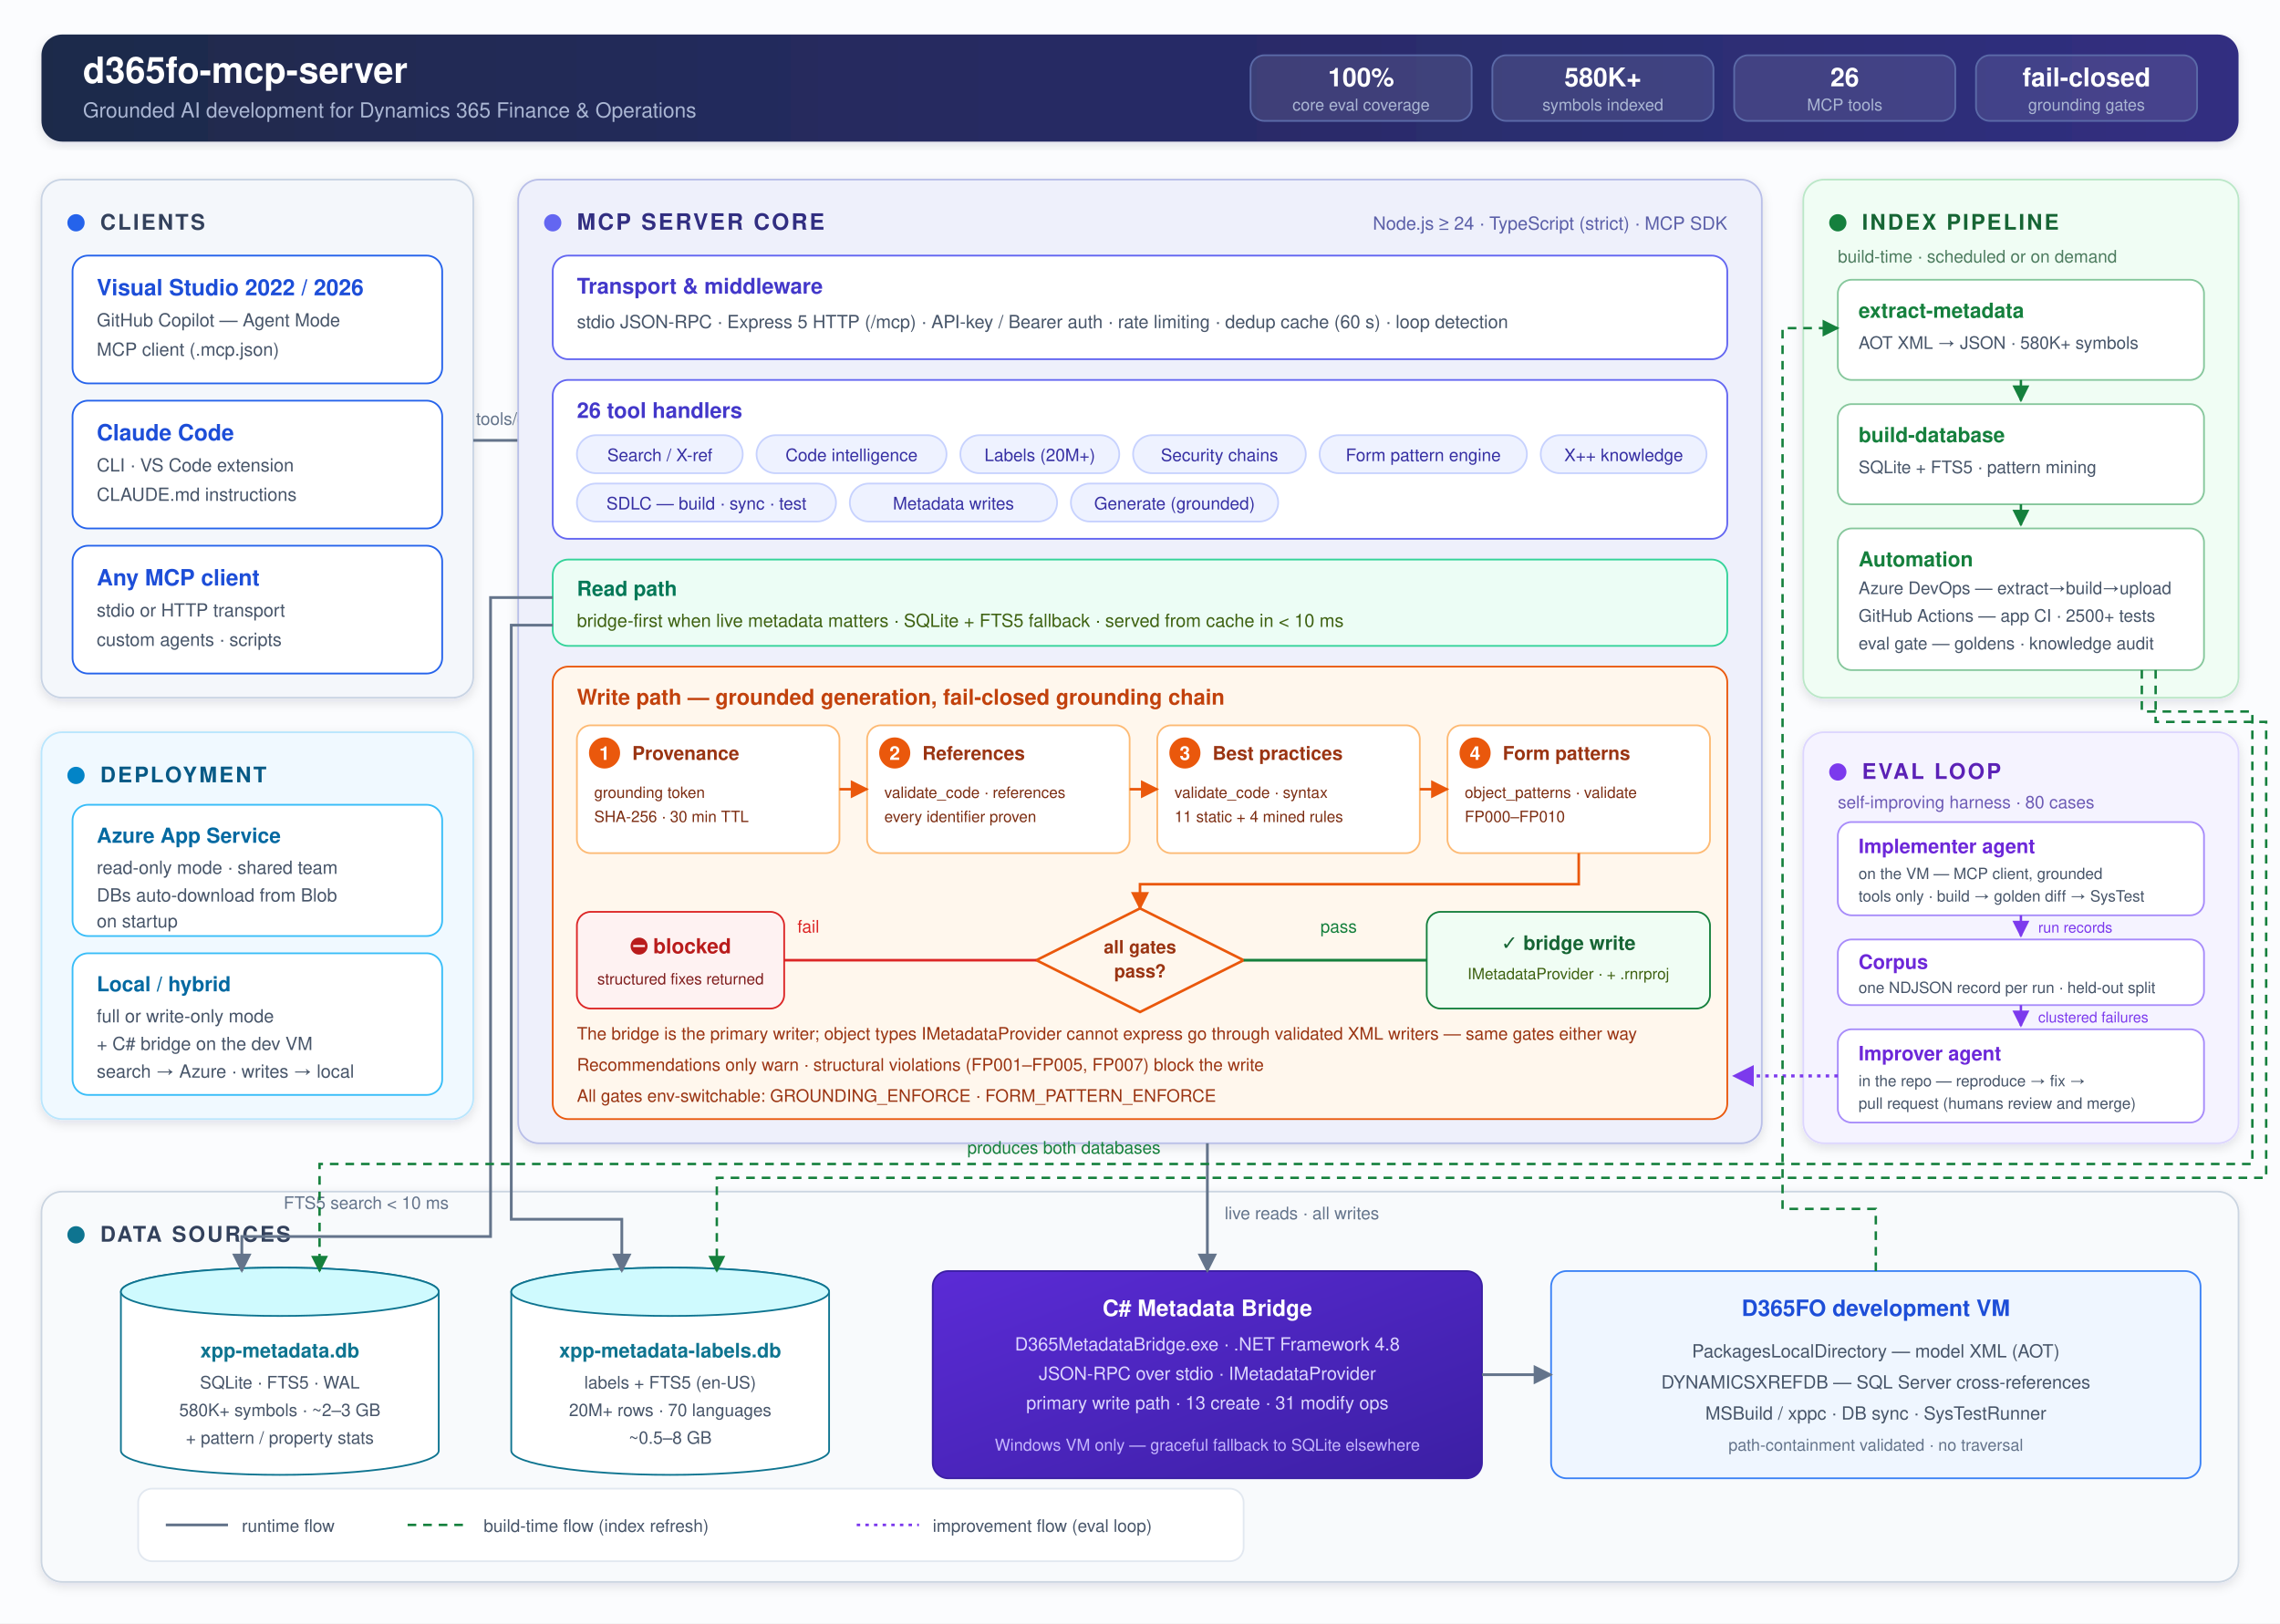
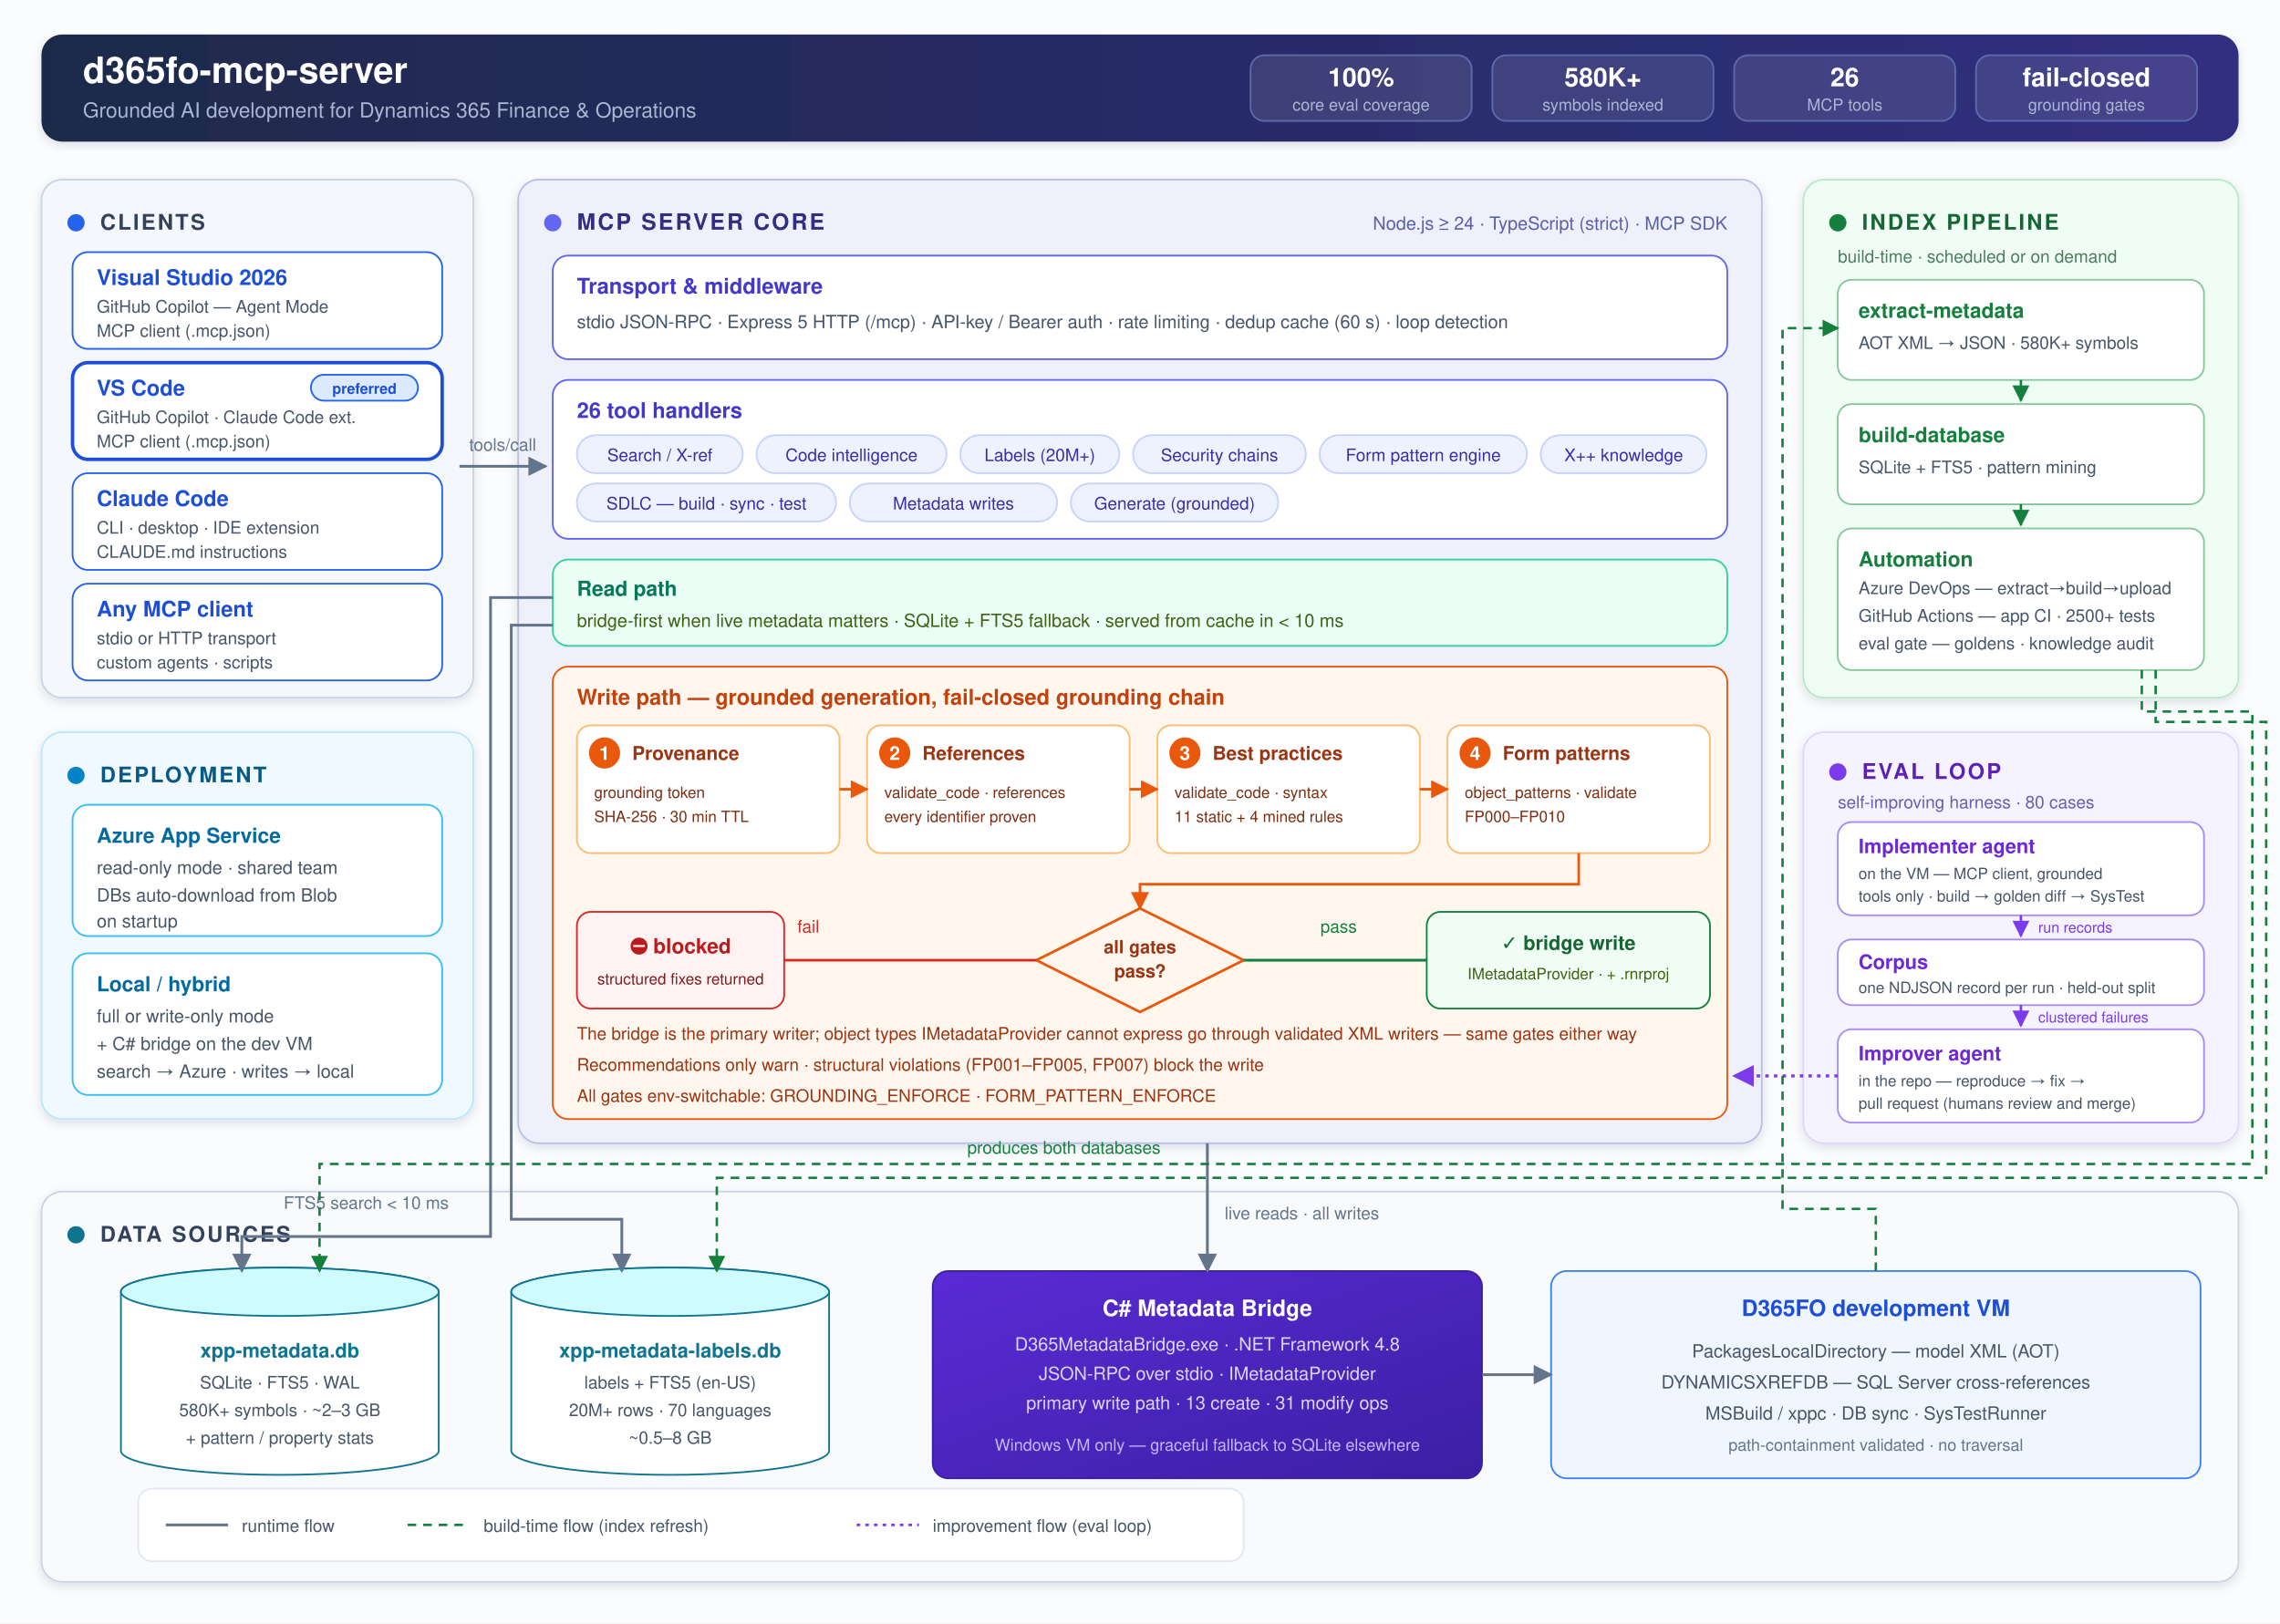
<svg xmlns="http://www.w3.org/2000/svg" viewBox="0 0 1320 940" font-family="'Segoe UI', Helvetica, Arial, sans-serif" role="img">
  <defs>
    <marker id="arrow" viewBox="0 0 10 10" refX="9" refY="5" markerWidth="7" markerHeight="7" orient="auto-start-reverse">
      <path d="M0 0 L10 5 L0 10 z" fill="#64748b" />
    </marker>
    <marker id="arrowGreen" viewBox="0 0 10 10" refX="9" refY="5" markerWidth="7" markerHeight="7" orient="auto-start-reverse">
      <path d="M0 0 L10 5 L0 10 z" fill="#15803d" />
    </marker>
    <marker id="arrowOrange" viewBox="0 0 10 10" refX="9" refY="5" markerWidth="7" markerHeight="7" orient="auto-start-reverse">
      <path d="M0 0 L10 5 L0 10 z" fill="#ea580c" />
    </marker>
    <marker id="arrowRed" viewBox="0 0 10 10" refX="9" refY="5" markerWidth="7" markerHeight="7" orient="auto-start-reverse">
      <path d="M0 0 L10 5 L0 10 z" fill="#dc2626" />
    </marker>
    <marker id="arrowViolet" viewBox="0 0 10 10" refX="9" refY="5" markerWidth="7" markerHeight="7" orient="auto-start-reverse">
      <path d="M0 0 L10 5 L0 10 z" fill="#7c3aed" />
    </marker>
    <linearGradient id="gHead" x1="0" y1="0" x2="1" y2="0">
      <stop offset="0" stop-color="#1e2a4a" />
      <stop offset="1" stop-color="#312e81" />
    </linearGradient>
    <linearGradient id="gBridge" x1="0" y1="0" x2="1" y2="1">
      <stop offset="0" stop-color="#5b2bd6" />
      <stop offset="1" stop-color="#3b1fa3" />
    </linearGradient>
    <filter id="card" x="-4%" y="-4%" width="108%" height="112%">
      <feDropShadow dx="0" dy="2" stdDeviation="3" flood-color="#1e293b" flood-opacity="0.12" />
    </filter>
  </defs>
  <rect x="0" y="0" width="1320" height="940" fill="#fbfcfe" />
  <rect x="24" y="20" width="1272" height="62" rx="12" fill="url(#gHead)" filter="url(#card)" />
  <text x="48" y="48" font-size="21" font-weight="700" fill="#ffffff">d365fo-mcp-server</text>
  <text x="48" y="68" font-size="12" fill="#aab6d3">Grounded AI development for Dynamics 365 Finance &amp; Operations</text>
  <g>
    <rect x="724" y="32" width="128" height="38" rx="8" fill="#ffffff" fill-opacity="0.10" stroke="#5b6aa8" />
    <text x="788" y="50" text-anchor="middle" font-size="15" font-weight="700" fill="#ffffff">100%</text>
    <text x="788" y="64" text-anchor="middle" font-size="9.5" fill="#aab6d3">core eval coverage</text>
    <rect x="864" y="32" width="128" height="38" rx="8" fill="#ffffff" fill-opacity="0.10" stroke="#5b6aa8" />
    <text x="928" y="50" text-anchor="middle" font-size="15" font-weight="700" fill="#ffffff">580K+</text>
    <text x="928" y="64" text-anchor="middle" font-size="9.5" fill="#aab6d3">symbols indexed</text>
    <rect x="1004" y="32" width="128" height="38" rx="8" fill="#ffffff" fill-opacity="0.10" stroke="#5b6aa8" />
    <text x="1068" y="50" text-anchor="middle" font-size="15" font-weight="700" fill="#ffffff">26</text>
    <text x="1068" y="64" text-anchor="middle" font-size="9.5" fill="#aab6d3">MCP tools</text>
    <rect x="1144" y="32" width="128" height="38" rx="8" fill="#ffffff" fill-opacity="0.10" stroke="#5b6aa8" />
    <text x="1208" y="50" text-anchor="middle" font-size="15" font-weight="700" fill="#ffffff">fail-closed</text>
    <text x="1208" y="64" text-anchor="middle" font-size="9.5" fill="#aab6d3">grounding gates</text>
  </g>
  <rect x="24" y="104" width="250" height="300" rx="12" fill="#f4f7fb" stroke="#c9d4e4" filter="url(#card)" />
  <circle cx="44" cy="129" r="5" fill="#2563eb" />
  <text x="58" y="133" font-size="12.5" font-weight="700" fill="#33415c" letter-spacing="1.2">CLIENTS</text>
-   <rect x="42" y="148" width="214" height="74" rx="9" fill="#ffffff" stroke="#2563eb" />
-   <text x="56" y="171" font-size="13" font-weight="600" fill="#1d4ed8">Visual Studio 2022 / 2026</text>
-   <text x="56" y="189" font-size="10.5" fill="#475569">GitHub Copilot — Agent Mode</text>
-   <text x="56" y="206" font-size="10.5" fill="#475569">MCP client (.mcp.json)</text>
-   <rect x="42" y="232" width="214" height="74" rx="9" fill="#ffffff" stroke="#2563eb" />
-   <text x="56" y="255" font-size="13" font-weight="600" fill="#1d4ed8">Claude Code</text>
-   <text x="56" y="273" font-size="10.5" fill="#475569">CLI · VS Code extension</text>
-   <text x="56" y="290" font-size="10.5" fill="#475569">CLAUDE.md instructions</text>
-   <rect x="42" y="316" width="214" height="74" rx="9" fill="#ffffff" stroke="#2563eb" />
-   <text x="56" y="339" font-size="13" font-weight="600" fill="#1d4ed8">Any MCP client</text>
-   <text x="56" y="357" font-size="10.5" fill="#475569">stdio or HTTP transport</text>
-   <text x="56" y="374" font-size="10.5" fill="#475569">custom agents · scripts</text>
+   <rect x="42" y="146" width="214" height="56" rx="9" fill="#ffffff" stroke="#2563eb" />
+   <text x="56" y="165" font-size="12.5" font-weight="600" fill="#1d4ed8">Visual Studio 2026</text>
+   <text x="56" y="181" font-size="10" fill="#475569">GitHub Copilot — Agent Mode</text>
+   <text x="56" y="195" font-size="10" fill="#475569">MCP client (.mcp.json)</text>
+   <rect x="42" y="210" width="214" height="56" rx="9" fill="#ffffff" stroke="#1d4ed8" stroke-width="2" />
+   <text x="56" y="229" font-size="12.5" font-weight="600" fill="#1d4ed8">VS Code</text>
+   <rect x="180" y="217" width="62" height="15" rx="7.5" fill="#dbeafe" stroke="#2563eb" />
+   <text x="211" y="228" text-anchor="middle" font-size="8.5" font-weight="600" fill="#1d4ed8">preferred</text>
+   <text x="56" y="245" font-size="10" fill="#475569">GitHub Copilot · Claude Code ext.</text>
+   <text x="56" y="259" font-size="10" fill="#475569">MCP client (.mcp.json)</text>
+   <rect x="42" y="274" width="214" height="56" rx="9" fill="#ffffff" stroke="#2563eb" />
+   <text x="56" y="293" font-size="12.5" font-weight="600" fill="#1d4ed8">Claude Code</text>
+   <text x="56" y="309" font-size="10" fill="#475569">CLI · desktop · IDE extension</text>
+   <text x="56" y="323" font-size="10" fill="#475569">CLAUDE.md instructions</text>
+   <rect x="42" y="338" width="214" height="56" rx="9" fill="#ffffff" stroke="#2563eb" />
+   <text x="56" y="357" font-size="12.5" font-weight="600" fill="#1d4ed8">Any MCP client</text>
+   <text x="56" y="373" font-size="10" fill="#475569">stdio or HTTP transport</text>
+   <text x="56" y="387" font-size="10" fill="#475569">custom agents · scripts</text>
  <rect x="24" y="424" width="250" height="224" rx="12" fill="#f0f9ff" stroke="#bae6fd" filter="url(#card)" />
  <circle cx="44" cy="449" r="5" fill="#0284c7" />
  <text x="58" y="453" font-size="12.5" font-weight="700" fill="#075985" letter-spacing="1.2">DEPLOYMENT</text>
  <rect x="42" y="466" width="214" height="76" rx="9" fill="#ffffff" stroke="#38bdf8" />
  <text x="56" y="488" font-size="12" font-weight="600" fill="#0369a1">Azure App Service</text>
  <text x="56" y="506" font-size="10.5" fill="#475569">read-only mode · shared team</text>
  <text x="56" y="522" font-size="10.5" fill="#475569">DBs auto-download from Blob</text>
  <text x="56" y="537" font-size="10.5" fill="#475569">on startup</text>
  <rect x="42" y="552" width="214" height="82" rx="9" fill="#ffffff" stroke="#38bdf8" />
  <text x="56" y="574" font-size="12" font-weight="600" fill="#0369a1">Local / hybrid</text>
  <text x="56" y="592" font-size="10.5" fill="#475569">full or write-only mode</text>
  <text x="56" y="608" font-size="10.5" fill="#475569">+ C# bridge on the dev VM</text>
  <text x="56" y="624" font-size="10.5" fill="#475569">search → Azure · writes → local</text>
-   <line x1="274" y1="255" x2="316" y2="255" stroke="#64748b" stroke-width="1.6" marker-end="url(#arrow)" />
-   <text x="295" y="246" text-anchor="middle" font-size="10" fill="#64748b">tools/call</text>
  <rect x="300" y="104" width="720" height="558" rx="12" fill="#eef0fb" stroke="#b9bfe8" filter="url(#card)" />
  <circle cx="320" cy="129" r="5" fill="#6366f1" />
  <text x="334" y="133" font-size="13" font-weight="700" fill="#312e81" letter-spacing="1.2">MCP SERVER CORE</text>
  <text x="1000" y="133" text-anchor="end" font-size="10.5" fill="#5b5fa8">Node.js ≥ 24 · TypeScript (strict) · MCP SDK</text>
+   <line x1="266" y1="270" x2="316" y2="270" stroke="#64748b" stroke-width="1.6" marker-end="url(#arrow)" />
+   <text x="291" y="261" text-anchor="middle" font-size="10" fill="#64748b">tools/call</text>
  <rect x="320" y="148" width="680" height="60" rx="9" fill="#ffffff" stroke="#6366f1" />
  <text x="334" y="170" font-size="12.5" font-weight="600" fill="#4338ca">Transport &amp; middleware</text>
  <text x="334" y="190" font-size="10.5" fill="#475569">stdio JSON-RPC · Express 5 HTTP (/mcp) · API-key / Bearer auth · rate limiting · dedup cache (60 s) · loop detection</text>
  <rect x="320" y="220" width="680" height="92" rx="9" fill="#ffffff" stroke="#6366f1" />
  <text x="334" y="242" font-size="12.5" font-weight="600" fill="#4338ca">26 tool handlers</text>
  <g font-size="10" fill="#3730a3">
    <rect x="334" y="252" width="96" height="22" rx="11" fill="#eef2ff" stroke="#c7d2fe" />
    <text x="382" y="267" text-anchor="middle">Search / X-ref</text>
    <rect x="438" y="252" width="110" height="22" rx="11" fill="#eef2ff" stroke="#c7d2fe" />
    <text x="493" y="267" text-anchor="middle">Code intelligence</text>
    <rect x="556" y="252" width="92" height="22" rx="11" fill="#eef2ff" stroke="#c7d2fe" />
    <text x="602" y="267" text-anchor="middle">Labels (20M+)</text>
    <rect x="656" y="252" width="100" height="22" rx="11" fill="#eef2ff" stroke="#c7d2fe" />
    <text x="706" y="267" text-anchor="middle">Security chains</text>
    <rect x="764" y="252" width="120" height="22" rx="11" fill="#eef2ff" stroke="#c7d2fe" />
    <text x="824" y="267" text-anchor="middle">Form pattern engine</text>
    <rect x="892" y="252" width="96" height="22" rx="11" fill="#eef2ff" stroke="#c7d2fe" />
    <text x="940" y="267" text-anchor="middle">X++ knowledge</text>
    <rect x="334" y="280" width="150" height="22" rx="11" fill="#eef2ff" stroke="#c7d2fe" />
    <text x="409" y="295" text-anchor="middle">SDLC — build · sync · test</text>
    <rect x="492" y="280" width="120" height="22" rx="11" fill="#eef2ff" stroke="#c7d2fe" />
    <text x="552" y="295" text-anchor="middle">Metadata writes</text>
    <rect x="620" y="280" width="120" height="22" rx="11" fill="#eef2ff" stroke="#c7d2fe" />
    <text x="680" y="295" text-anchor="middle">Generate (grounded)</text>
  </g>
  <rect x="320" y="324" width="680" height="50" rx="9" fill="#ecfdf5" stroke="#34d399" />
  <text x="334" y="345" font-size="12" font-weight="600" fill="#047857">Read path</text>
  <text x="334" y="363" font-size="10.5" fill="#3f6212">bridge-first when live metadata matters · SQLite + FTS5 fallback · served from cache in &lt; 10 ms</text>
  <rect x="320" y="386" width="680" height="262" rx="9" fill="#fff7ed" stroke="#ea580c" />
  <text x="334" y="408" font-size="12.5" font-weight="700" fill="#c2410c">Write path — grounded generation, fail-closed grounding chain</text>
  <g>
    <rect x="334" y="420" width="152" height="74" rx="8" fill="#ffffff" stroke="#fdba74" />
    <circle cx="350" cy="436" r="9" fill="#ea580c" />
    <text x="350" y="440" text-anchor="middle" font-size="11" font-weight="700" fill="#fff">1</text>
    <text x="366" y="440" font-size="11" font-weight="600" fill="#9a3412">Provenance</text>
    <text x="344" y="462" font-size="9" fill="#7c2d12">grounding token</text>
    <text x="344" y="476" font-size="9" fill="#7c2d12">SHA-256 · 30 min TTL</text>
    <rect x="502" y="420" width="152" height="74" rx="8" fill="#ffffff" stroke="#fdba74" />
    <circle cx="518" cy="436" r="9" fill="#ea580c" />
    <text x="518" y="440" text-anchor="middle" font-size="11" font-weight="700" fill="#fff">2</text>
    <text x="534" y="440" font-size="11" font-weight="600" fill="#9a3412">References</text>
    <text x="512" y="462" font-size="9" fill="#7c2d12">validate_code · references</text>
    <text x="512" y="476" font-size="9" fill="#7c2d12">every identifier proven</text>
    <rect x="670" y="420" width="152" height="74" rx="8" fill="#ffffff" stroke="#fdba74" />
    <circle cx="686" cy="436" r="9" fill="#ea580c" />
    <text x="686" y="440" text-anchor="middle" font-size="11" font-weight="700" fill="#fff">3</text>
    <text x="702" y="440" font-size="11" font-weight="600" fill="#9a3412">Best practices</text>
    <text x="680" y="462" font-size="9" fill="#7c2d12">validate_code · syntax</text>
    <text x="680" y="476" font-size="9" fill="#7c2d12">11 static + 4 mined rules</text>
    <rect x="838" y="420" width="152" height="74" rx="8" fill="#ffffff" stroke="#fdba74" />
    <circle cx="854" cy="436" r="9" fill="#ea580c" />
    <text x="854" y="440" text-anchor="middle" font-size="11" font-weight="700" fill="#fff">4</text>
    <text x="870" y="440" font-size="11" font-weight="600" fill="#9a3412">Form patterns</text>
    <text x="848" y="462" font-size="9" fill="#7c2d12">object_patterns · validate</text>
    <text x="848" y="476" font-size="9" fill="#7c2d12">FP000–FP010</text>
    <line x1="486" y1="457" x2="502" y2="457" stroke="#ea580c" stroke-width="1.5" marker-end="url(#arrowOrange)" />
    <line x1="654" y1="457" x2="670" y2="457" stroke="#ea580c" stroke-width="1.5" marker-end="url(#arrowOrange)" />
    <line x1="822" y1="457" x2="838" y2="457" stroke="#ea580c" stroke-width="1.5" marker-end="url(#arrowOrange)" />
  </g>
  <path d="M914 494 L914 512 L660 512 L660 526" fill="none" stroke="#ea580c" stroke-width="1.5" marker-end="url(#arrowOrange)" />
  <polygon points="660,526 720,556 660,586 600,556" fill="#fff7ed" stroke="#ea580c" stroke-width="1.5" />
  <text x="660" y="552" text-anchor="middle" font-size="10.5" font-weight="600" fill="#9a3412">all gates</text>
  <text x="660" y="566" text-anchor="middle" font-size="10.5" font-weight="600" fill="#9a3412">pass?</text>
  <line x1="600" y1="556" x2="360" y2="556" stroke="#dc2626" stroke-width="1.5" marker-end="url(#arrowRed)" />
  <rect x="334" y="528" width="120" height="56" rx="8" fill="#fef2f2" stroke="#dc2626" />
  <text x="394" y="552" text-anchor="middle" font-size="12" font-weight="700" fill="#b91c1c">⛔ blocked</text>
  <text x="394" y="570" text-anchor="middle" font-size="9" fill="#7f1d1d">structured fixes returned</text>
  <text x="468" y="540" text-anchor="middle" font-size="10" fill="#dc2626">fail</text>
  <line x1="720" y1="556" x2="966" y2="556" stroke="#15803d" stroke-width="1.6" marker-end="url(#arrowGreen)" />
  <rect x="826" y="528" width="164" height="56" rx="8" fill="#f0fdf4" stroke="#15803d" />
  <text x="908" y="550" text-anchor="middle" font-size="11.5" font-weight="700" fill="#166534">✓ bridge write</text>
  <text x="908" y="567" text-anchor="middle" font-size="9" fill="#3f6212">IMetadataProvider · + .rnrproj</text>
  <text x="775" y="540" text-anchor="middle" font-size="10" fill="#15803d">pass</text>
  <text x="334" y="602" font-size="10" fill="#9a3412">The bridge is the primary writer; object types IMetadataProvider cannot express go through validated XML writers — same gates either way</text>
  <text x="334" y="620" font-size="10" fill="#9a3412">Recommendations only warn · structural violations (FP001–FP005, FP007) block the write</text>
  <text x="334" y="638" font-size="10" fill="#9a3412">All gates env-switchable: GROUNDING_ENFORCE · FORM_PATTERN_ENFORCE</text>
  <rect x="1044" y="104" width="252" height="300" rx="12" fill="#f0fdf4" stroke="#bbe7c8" filter="url(#card)" />
  <circle cx="1064" cy="129" r="5" fill="#15803d" />
  <text x="1078" y="133" font-size="12.5" font-weight="700" fill="#166534" letter-spacing="1.2">INDEX PIPELINE</text>
  <text x="1064" y="152" font-size="10" fill="#4d7c5f">build-time · scheduled or on demand</text>
  <rect x="1064" y="162" width="212" height="58" rx="8" fill="#ffffff" stroke="#86c79c" />
  <text x="1076" y="184" font-size="12" font-weight="600" fill="#15803d">extract-metadata</text>
  <text x="1076" y="202" font-size="10" fill="#475569">AOT XML → JSON · 580K+ symbols</text>
  <line x1="1170" y1="220" x2="1170" y2="232" stroke="#15803d" stroke-width="1.4" marker-end="url(#arrowGreen)" />
  <rect x="1064" y="234" width="212" height="58" rx="8" fill="#ffffff" stroke="#86c79c" />
  <text x="1076" y="256" font-size="12" font-weight="600" fill="#15803d">build-database</text>
  <text x="1076" y="274" font-size="10" fill="#475569">SQLite + FTS5 · pattern mining</text>
  <line x1="1170" y1="292" x2="1170" y2="304" stroke="#15803d" stroke-width="1.4" marker-end="url(#arrowGreen)" />
  <rect x="1064" y="306" width="212" height="82" rx="8" fill="#ffffff" stroke="#86c79c" />
  <text x="1076" y="328" font-size="12" font-weight="600" fill="#15803d">Automation</text>
  <text x="1076" y="344" font-size="10" fill="#475569">Azure DevOps — extract→build→upload</text>
  <text x="1076" y="360" font-size="10" fill="#475569">GitHub Actions — app CI · 2500+ tests</text>
  <text x="1076" y="376" font-size="10" fill="#475569">eval gate — goldens · knowledge audit</text>
  <text x="560" y="668" font-size="10" fill="#15803d">produces both databases</text>
  <text x="1024" y="706" text-anchor="end" font-size="9.5" fill="#15803d">reads AOT XML</text>
  <text x="1024" y="718" text-anchor="end" font-size="9.5" fill="#15803d">at index build</text>
  <rect x="1044" y="424" width="252" height="238" rx="12" fill="#f5f3ff" stroke="#ddd6fe" filter="url(#card)" />
  <circle cx="1064" cy="447" r="5" fill="#7c3aed" />
  <text x="1078" y="451" font-size="12.5" font-weight="700" fill="#5b21b6" letter-spacing="1.2">EVAL LOOP</text>
  <text x="1064" y="468" font-size="10" fill="#6d5bb5">self-improving harness · 80 cases</text>
  <rect x="1064" y="476" width="212" height="54" rx="8" fill="#ffffff" stroke="#a78bfa" />
  <text x="1076" y="494" font-size="11.5" font-weight="600" fill="#6d28d9">Implementer agent</text>
  <text x="1076" y="509" font-size="9" fill="#475569">on the VM — MCP client, grounded</text>
  <text x="1076" y="522" font-size="9" fill="#475569">tools only · build → golden diff → SysTest</text>
  <line x1="1170" y1="530" x2="1170" y2="542" stroke="#7c3aed" stroke-width="1.4" marker-end="url(#arrowViolet)" />
  <text x="1180" y="540" font-size="8.5" fill="#7c3aed">run records</text>
  <rect x="1064" y="544" width="212" height="38" rx="8" fill="#ffffff" stroke="#a78bfa" />
  <text x="1076" y="561" font-size="11.5" font-weight="600" fill="#6d28d9">Corpus</text>
  <text x="1076" y="575" font-size="9" fill="#475569">one NDJSON record per run · held-out split</text>
  <line x1="1170" y1="582" x2="1170" y2="594" stroke="#7c3aed" stroke-width="1.4" marker-end="url(#arrowViolet)" />
  <text x="1180" y="592" font-size="8.5" fill="#7c3aed">clustered failures</text>
  <rect x="1064" y="596" width="212" height="54" rx="8" fill="#ffffff" stroke="#a78bfa" />
  <text x="1076" y="614" font-size="11.5" font-weight="600" fill="#6d28d9">Improver agent</text>
  <text x="1076" y="629" font-size="9" fill="#475569">in the repo — reproduce → fix →</text>
  <text x="1076" y="642" font-size="9" fill="#475569">pull request (humans review and merge)</text>
  <path d="M1064 623 L1004 623" fill="none" stroke="#7c3aed" stroke-width="1.8" stroke-dasharray="2 3" marker-end="url(#arrowViolet)" />
  <rect x="24" y="690" width="1272" height="226" rx="12" fill="#f8fafc" stroke="#cbd5e1" filter="url(#card)" />
  <circle cx="44" cy="715" r="5" fill="#0e7490" />
  <text x="58" y="719" font-size="12.5" font-weight="700" fill="#33415c" letter-spacing="1.2">DATA SOURCES</text>
  <path d="M70 748 a92 14 0 0 1 184 0 v92 a92 14 0 0 1 -184 0 z" fill="#ffffff" stroke="#0e7490" />
  <ellipse cx="162" cy="748" rx="92" ry="14" fill="#cffafe" stroke="#0e7490" />
  <text x="162" y="786" text-anchor="middle" font-size="11.5" font-weight="600" fill="#0e7490">xpp-metadata.db</text>
  <text x="162" y="804" text-anchor="middle" font-size="10" fill="#475569">SQLite · FTS5 · WAL</text>
  <text x="162" y="820" text-anchor="middle" font-size="10" fill="#475569">580K+ symbols · ~2–3 GB</text>
  <text x="162" y="836" text-anchor="middle" font-size="10" fill="#475569">+ pattern / property stats</text>
  <path d="M296 748 a92 14 0 0 1 184 0 v92 a92 14 0 0 1 -184 0 z" fill="#ffffff" stroke="#0e7490" />
  <ellipse cx="388" cy="748" rx="92" ry="14" fill="#cffafe" stroke="#0e7490" />
  <text x="388" y="786" text-anchor="middle" font-size="11.5" font-weight="600" fill="#0e7490">xpp-metadata-labels.db</text>
  <text x="388" y="804" text-anchor="middle" font-size="10" fill="#475569">labels + FTS5 (en-US)</text>
  <text x="388" y="820" text-anchor="middle" font-size="10" fill="#475569">20M+ rows · 70 languages</text>
  <text x="388" y="836" text-anchor="middle" font-size="10" fill="#475569">~0.5–8 GB</text>
  <rect x="540" y="736" width="318" height="120" rx="9" fill="url(#gBridge)" stroke="#3b1fa3" />
  <text x="699" y="762" text-anchor="middle" font-size="13" font-weight="700" fill="#ffffff">C# Metadata Bridge</text>
  <text x="699" y="782" text-anchor="middle" font-size="10.5" fill="#ddd6fe">D365MetadataBridge.exe · .NET Framework 4.8</text>
  <text x="699" y="799" text-anchor="middle" font-size="10.5" fill="#ddd6fe">JSON-RPC over stdio · IMetadataProvider</text>
  <text x="699" y="816" text-anchor="middle" font-size="10.5" fill="#ddd6fe">primary write path · 13 create · 31 modify ops</text>
  <text x="699" y="840" text-anchor="middle" font-size="9.5" fill="#c4b5fd">Windows VM only — graceful fallback to SQLite elsewhere</text>
  <rect x="898" y="736" width="376" height="120" rx="9" fill="#eff6ff" stroke="#3b82f6" />
  <text x="1086" y="762" text-anchor="middle" font-size="13" font-weight="700" fill="#1d4ed8">D365FO development VM</text>
  <text x="1086" y="786" text-anchor="middle" font-size="10.5" fill="#475569">PackagesLocalDirectory — model XML (AOT)</text>
  <text x="1086" y="804" text-anchor="middle" font-size="10.5" fill="#475569">DYNAMICSXREFDB — SQL Server cross-references</text>
  <text x="1086" y="822" text-anchor="middle" font-size="10.5" fill="#475569">MSBuild / xppc · DB sync · SysTestRunner</text>
  <text x="1086" y="840" text-anchor="middle" font-size="9.5" fill="#64748b">path-containment validated · no traversal</text>
  <path d="M320 346 L284 346 L284 716 L140 716 L140 736" fill="none" stroke="#64748b" stroke-width="1.6" marker-end="url(#arrow)" />
  <path d="M320 362 L296 362 L296 706 L360 706 L360 736" fill="none" stroke="#64748b" stroke-width="1.6" marker-end="url(#arrow)" />
  <text x="212" y="700" text-anchor="middle" font-size="10" fill="#64748b">FTS5 search &lt; 10 ms</text>
  <path d="M699 662 L699 736" fill="none" stroke="#64748b" stroke-width="1.6" marker-end="url(#arrow)" />
  <text x="709" y="706" font-size="10" fill="#64748b">live reads · all writes</text>
  <line x1="858" y1="796" x2="898" y2="796" stroke="#64748b" stroke-width="1.6" marker-end="url(#arrow)" />
  <path d="M1086 736 L1086 700 L1032 700 L1032 190 L1064 190" fill="none" stroke="#15803d" stroke-width="1.4" stroke-dasharray="5 4" marker-end="url(#arrowGreen)" />
  <path d="M1240 388 L1240 412 L1304 412 L1304 674 L185 674 L185 736" fill="none" stroke="#15803d" stroke-width="1.4" stroke-dasharray="5 4" marker-end="url(#arrowGreen)" />
  <path d="M1248 388 L1248 418 L1312 418 L1312 682 L415 682 L415 736" fill="none" stroke="#15803d" stroke-width="1.4" stroke-dasharray="5 4" marker-end="url(#arrowGreen)" />
  <rect x="80" y="862" width="640" height="42" rx="8" fill="#ffffff" stroke="#e2e8f0" />
  <line x1="96" y1="883" x2="132" y2="883" stroke="#64748b" stroke-width="1.6" />
  <text x="140" y="887" font-size="10" fill="#475569">runtime flow</text>
  <line x1="236" y1="883" x2="272" y2="883" stroke="#15803d" stroke-width="1.4" stroke-dasharray="5 4" />
  <text x="280" y="887" font-size="10" fill="#475569">build-time flow (index refresh)</text>
  <line x1="496" y1="883" x2="532" y2="883" stroke="#7c3aed" stroke-width="1.5" stroke-dasharray="2 3" />
  <text x="540" y="887" font-size="10" fill="#475569">improvement flow (eval loop)</text>
</svg>
